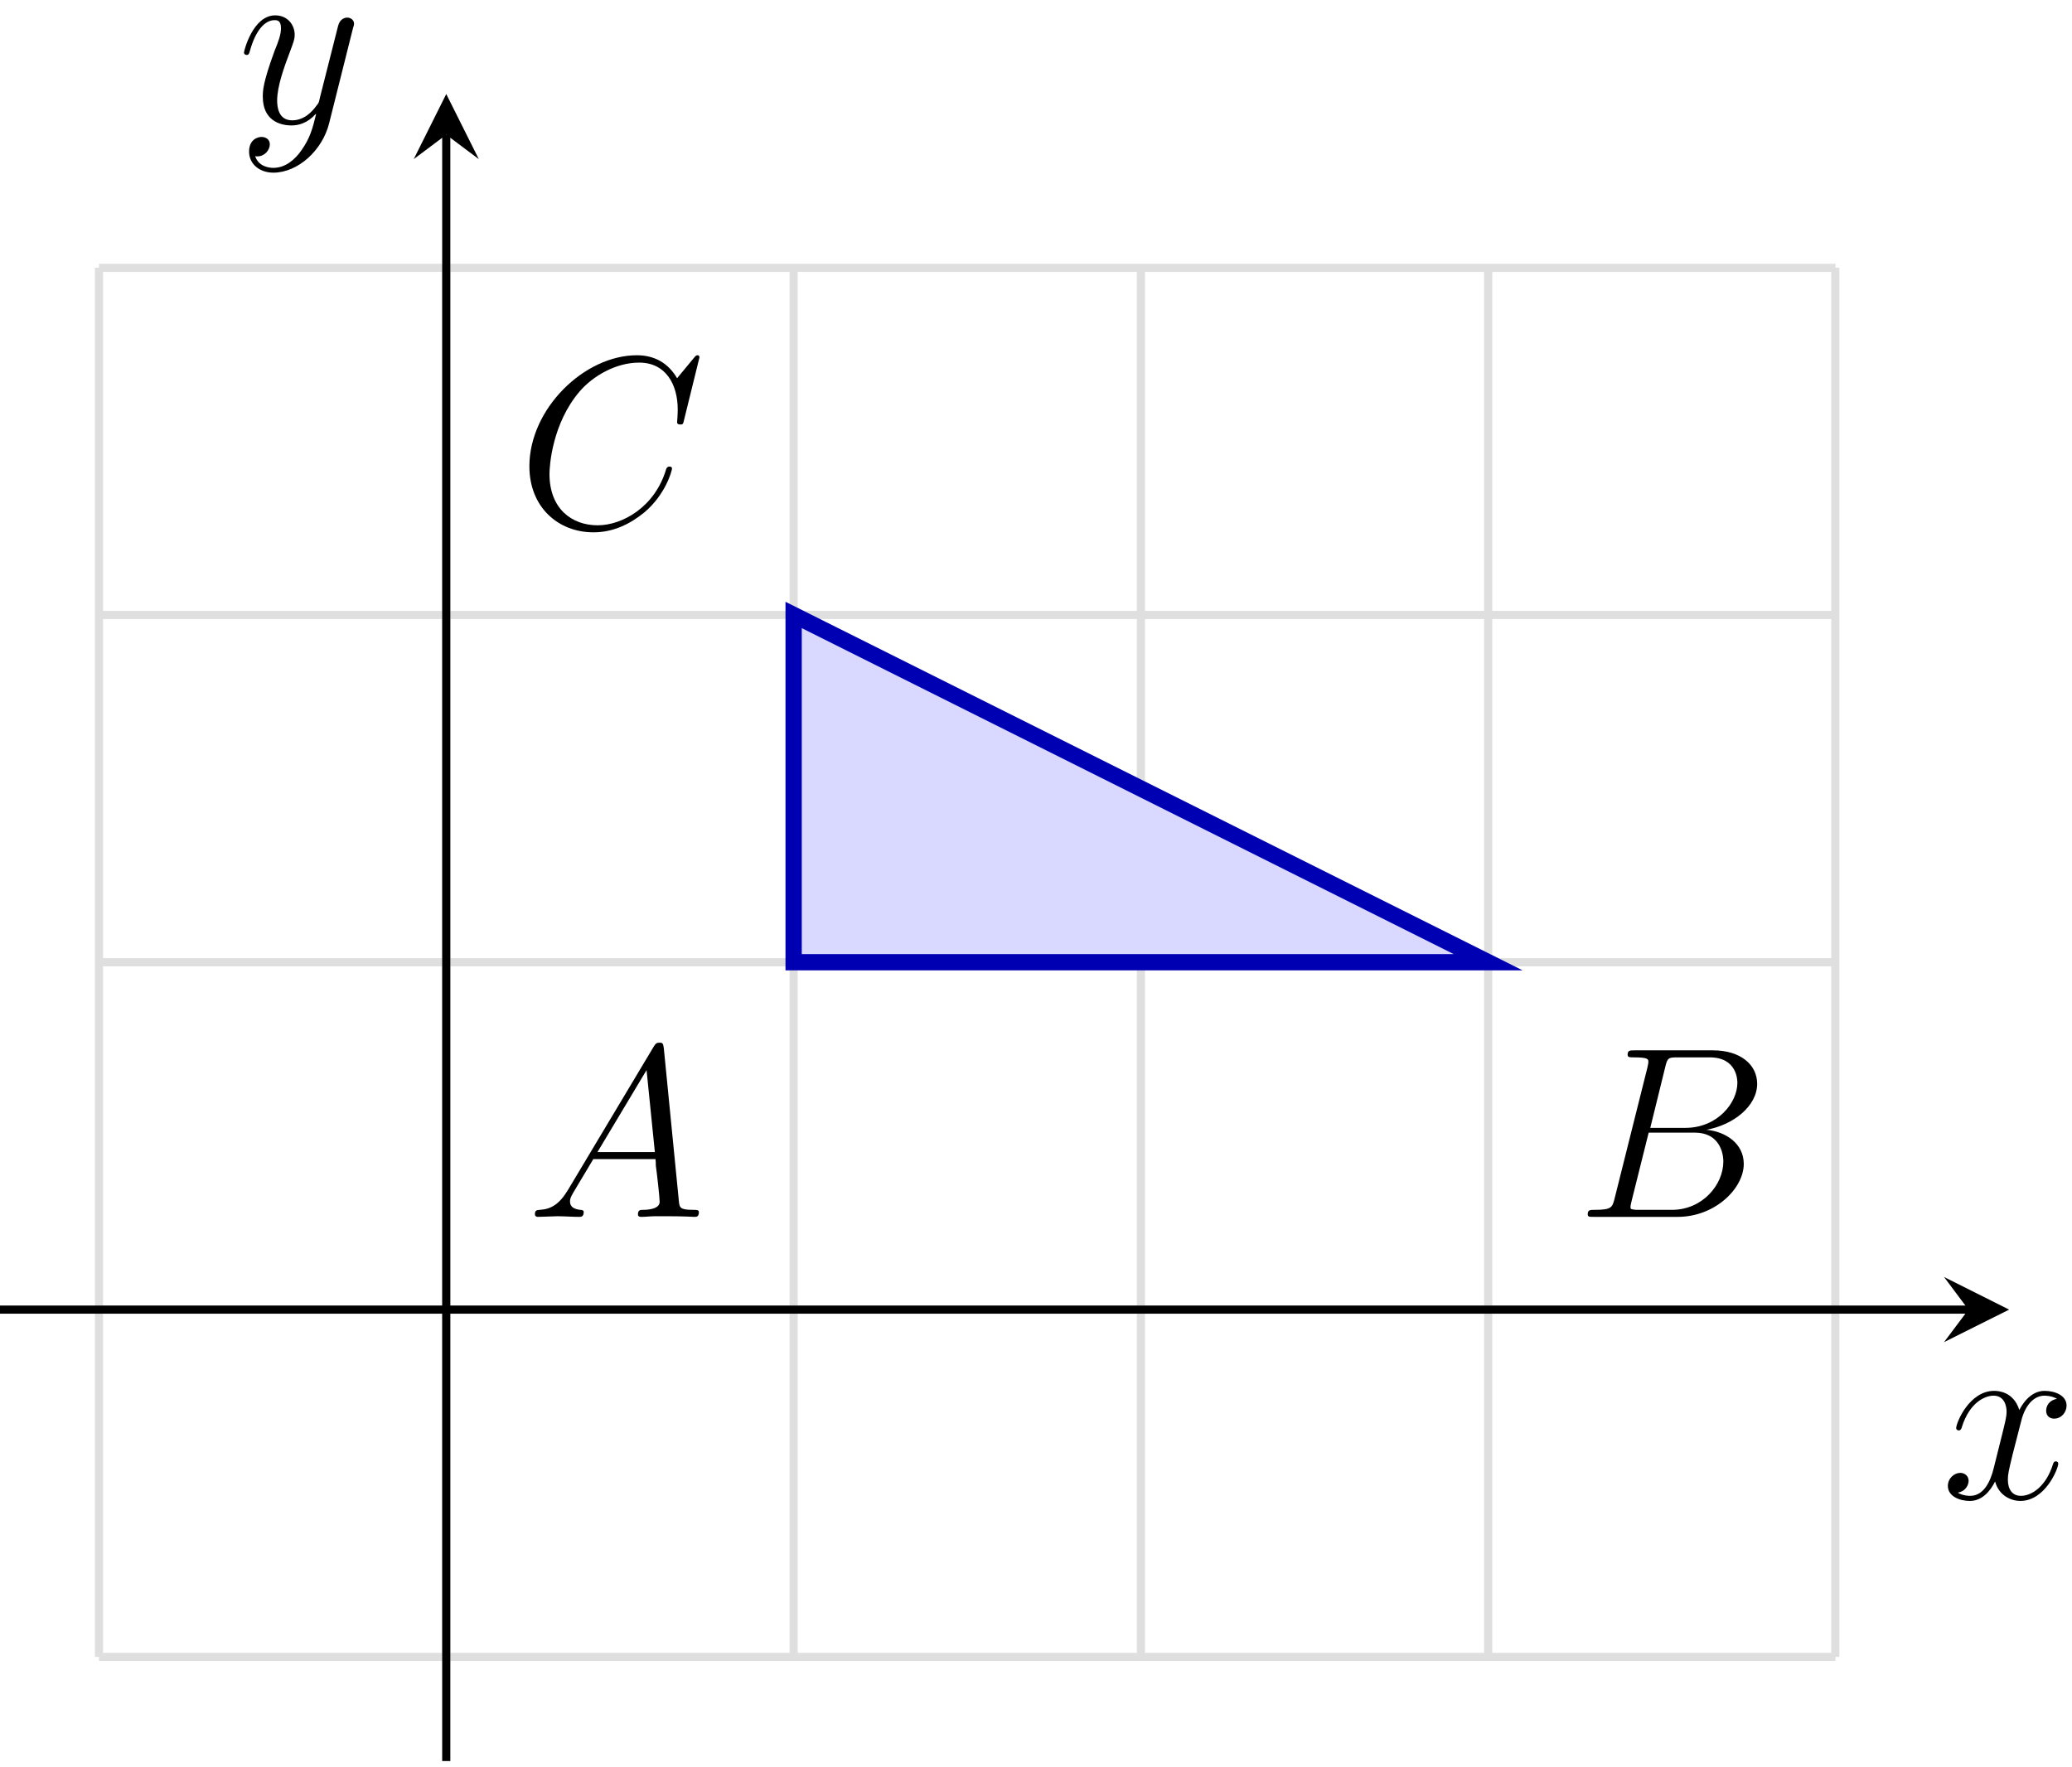
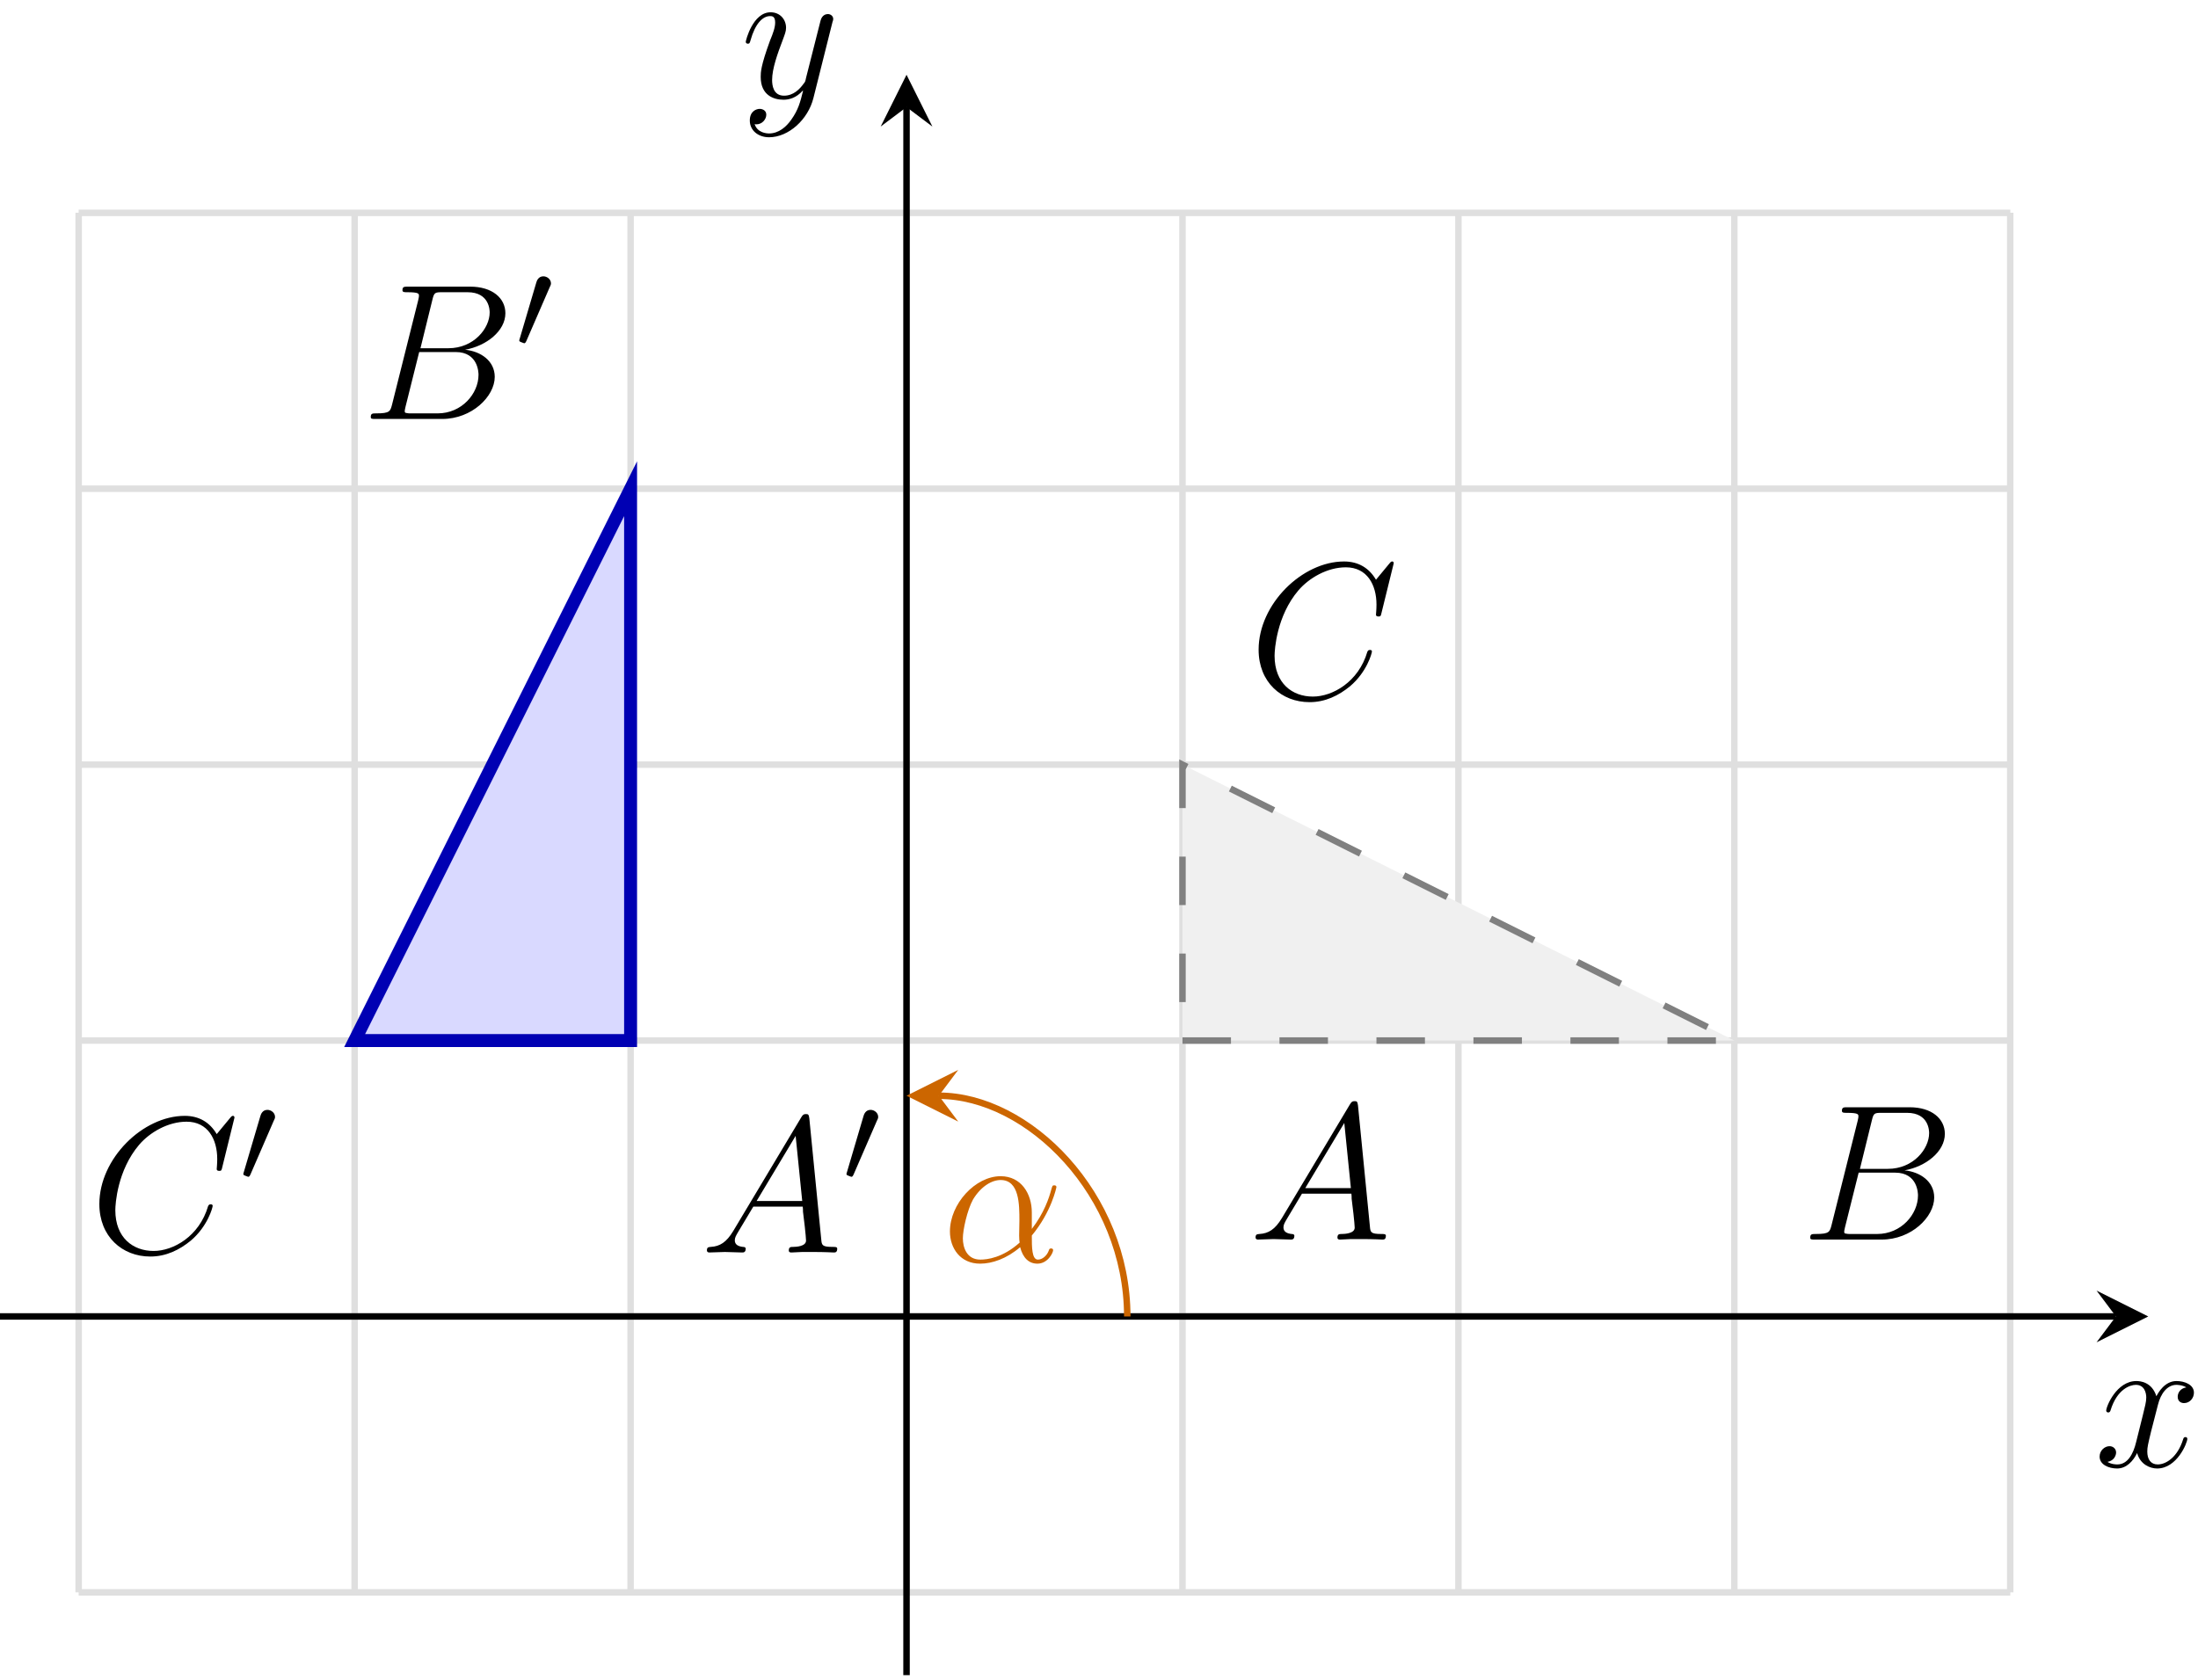
- <svg xmlns="http://www.w3.org/2000/svg" xmlns:xlink="http://www.w3.org/1999/xlink" width="101.474pt" height="86.5pt" viewBox="0 0 101.474 86.5">
+ <svg xmlns="http://www.w3.org/2000/svg" xmlns:xlink="http://www.w3.org/1999/xlink" width="135.476pt" height="103.51pt" viewBox="0 0 135.476 103.51">
  <defs>
    <g>
      <g id="glyph-0-0">
        <path d="M 5.672 -4.875 C 5.281 -4.812 5.141 -4.516 5.141 -4.297 C 5.141 -4 5.359 -3.906 5.531 -3.906 C 5.891 -3.906 6.141 -4.219 6.141 -4.547 C 6.141 -5.047 5.562 -5.266 5.062 -5.266 C 4.344 -5.266 3.938 -4.547 3.828 -4.328 C 3.547 -5.219 2.812 -5.266 2.594 -5.266 C 1.375 -5.266 0.734 -3.703 0.734 -3.438 C 0.734 -3.391 0.781 -3.328 0.859 -3.328 C 0.953 -3.328 0.984 -3.406 1 -3.453 C 1.406 -4.781 2.219 -5.031 2.562 -5.031 C 3.094 -5.031 3.203 -4.531 3.203 -4.25 C 3.203 -3.984 3.125 -3.703 2.984 -3.125 L 2.578 -1.5 C 2.406 -0.781 2.062 -0.125 1.422 -0.125 C 1.359 -0.125 1.062 -0.125 0.812 -0.281 C 1.25 -0.359 1.344 -0.719 1.344 -0.859 C 1.344 -1.094 1.156 -1.25 0.938 -1.25 C 0.641 -1.25 0.328 -0.984 0.328 -0.609 C 0.328 -0.109 0.891 0.125 1.406 0.125 C 1.984 0.125 2.391 -0.328 2.641 -0.828 C 2.828 -0.125 3.438 0.125 3.875 0.125 C 5.094 0.125 5.734 -1.453 5.734 -1.703 C 5.734 -1.766 5.688 -1.812 5.625 -1.812 C 5.516 -1.812 5.5 -1.75 5.469 -1.656 C 5.141 -0.609 4.453 -0.125 3.906 -0.125 C 3.484 -0.125 3.266 -0.438 3.266 -0.922 C 3.266 -1.188 3.312 -1.375 3.5 -2.156 L 3.922 -3.797 C 4.094 -4.5 4.5 -5.031 5.062 -5.031 C 5.078 -5.031 5.422 -5.031 5.672 -4.875 Z M 5.672 -4.875 " />
      </g>
      <g id="glyph-0-1">
        <path d="M 3.141 1.344 C 2.828 1.797 2.359 2.203 1.766 2.203 C 1.625 2.203 1.047 2.172 0.875 1.625 C 0.906 1.641 0.969 1.641 0.984 1.641 C 1.344 1.641 1.594 1.328 1.594 1.047 C 1.594 0.781 1.359 0.688 1.188 0.688 C 0.984 0.688 0.578 0.828 0.578 1.406 C 0.578 2.016 1.094 2.438 1.766 2.438 C 2.969 2.438 4.172 1.344 4.5 0.016 L 5.672 -4.656 C 5.688 -4.703 5.719 -4.781 5.719 -4.859 C 5.719 -5.031 5.562 -5.156 5.391 -5.156 C 5.281 -5.156 5.031 -5.109 4.938 -4.75 L 4.047 -1.234 C 4 -1.016 4 -0.984 3.891 -0.859 C 3.656 -0.531 3.266 -0.125 2.688 -0.125 C 2.016 -0.125 1.953 -0.781 1.953 -1.094 C 1.953 -1.781 2.281 -2.703 2.609 -3.562 C 2.734 -3.906 2.812 -4.078 2.812 -4.312 C 2.812 -4.812 2.453 -5.266 1.859 -5.266 C 0.766 -5.266 0.328 -3.531 0.328 -3.438 C 0.328 -3.391 0.375 -3.328 0.453 -3.328 C 0.562 -3.328 0.578 -3.375 0.625 -3.547 C 0.906 -4.547 1.359 -5.031 1.828 -5.031 C 1.938 -5.031 2.141 -5.031 2.141 -4.641 C 2.141 -4.328 2.016 -3.984 1.828 -3.531 C 1.25 -1.953 1.25 -1.562 1.25 -1.281 C 1.25 -0.141 2.062 0.125 2.656 0.125 C 3 0.125 3.438 0.016 3.844 -0.438 L 3.859 -0.422 C 3.688 0.281 3.562 0.75 3.141 1.344 Z M 3.141 1.344 " />
      </g>
      <g id="glyph-0-2">
        <path d="M 2.031 -1.328 C 1.609 -0.625 1.203 -0.375 0.641 -0.344 C 0.5 -0.328 0.406 -0.328 0.406 -0.125 C 0.406 -0.047 0.469 0 0.547 0 C 0.766 0 1.297 -0.031 1.516 -0.031 C 1.859 -0.031 2.25 0 2.578 0 C 2.656 0 2.797 0 2.797 -0.234 C 2.797 -0.328 2.703 -0.344 2.625 -0.344 C 2.359 -0.375 2.125 -0.469 2.125 -0.75 C 2.125 -0.922 2.203 -1.047 2.359 -1.312 L 3.266 -2.828 L 6.312 -2.828 C 6.328 -2.719 6.328 -2.625 6.328 -2.516 C 6.375 -2.203 6.516 -0.953 6.516 -0.734 C 6.516 -0.375 5.906 -0.344 5.719 -0.344 C 5.578 -0.344 5.453 -0.344 5.453 -0.125 C 5.453 0 5.562 0 5.625 0 C 5.828 0 6.078 -0.031 6.281 -0.031 L 6.953 -0.031 C 7.688 -0.031 8.219 0 8.219 0 C 8.312 0 8.438 0 8.438 -0.234 C 8.438 -0.344 8.328 -0.344 8.156 -0.344 C 7.5 -0.344 7.484 -0.453 7.453 -0.812 L 6.719 -8.266 C 6.688 -8.516 6.641 -8.531 6.516 -8.531 C 6.391 -8.531 6.328 -8.516 6.219 -8.328 Z M 3.469 -3.172 L 5.875 -7.188 L 6.281 -3.172 Z M 3.469 -3.172 " />
      </g>
      <g id="glyph-0-3">
        <path d="M 4.375 -7.344 C 4.484 -7.797 4.531 -7.812 5 -7.812 L 6.547 -7.812 C 7.906 -7.812 7.906 -6.672 7.906 -6.562 C 7.906 -5.594 6.938 -4.359 5.359 -4.359 L 3.641 -4.359 Z M 6.391 -4.266 C 7.703 -4.5 8.875 -5.422 8.875 -6.516 C 8.875 -7.453 8.062 -8.156 6.703 -8.156 L 2.875 -8.156 C 2.641 -8.156 2.531 -8.156 2.531 -7.938 C 2.531 -7.812 2.641 -7.812 2.828 -7.812 C 3.547 -7.812 3.547 -7.719 3.547 -7.594 C 3.547 -7.562 3.547 -7.5 3.5 -7.312 L 1.891 -0.891 C 1.781 -0.469 1.75 -0.344 0.922 -0.344 C 0.688 -0.344 0.578 -0.344 0.578 -0.125 C 0.578 0 0.641 0 0.891 0 L 4.984 0 C 6.812 0 8.219 -1.391 8.219 -2.594 C 8.219 -3.578 7.359 -4.172 6.391 -4.266 Z M 4.703 -0.344 L 3.078 -0.344 C 2.922 -0.344 2.891 -0.344 2.828 -0.359 C 2.688 -0.375 2.672 -0.391 2.672 -0.484 C 2.672 -0.578 2.703 -0.641 2.719 -0.75 L 3.562 -4.125 L 5.812 -4.125 C 7.219 -4.125 7.219 -2.812 7.219 -2.719 C 7.219 -1.562 6.188 -0.344 4.703 -0.344 Z M 4.703 -0.344 " />
      </g>
      <g id="glyph-0-4">
        <path d="M 8.922 -8.312 C 8.922 -8.422 8.844 -8.422 8.828 -8.422 C 8.797 -8.422 8.75 -8.422 8.656 -8.297 L 7.828 -7.297 C 7.406 -8.016 6.75 -8.422 5.859 -8.422 C 3.281 -8.422 0.594 -5.797 0.594 -2.984 C 0.594 -0.984 2 0.25 3.734 0.25 C 4.703 0.25 5.531 -0.156 6.234 -0.734 C 7.266 -1.609 7.578 -2.766 7.578 -2.875 C 7.578 -2.969 7.484 -2.969 7.453 -2.969 C 7.344 -2.969 7.328 -2.906 7.297 -2.859 C 6.75 -0.984 5.141 -0.094 3.938 -0.094 C 2.672 -0.094 1.578 -0.906 1.578 -2.609 C 1.578 -2.984 1.703 -5.062 3.047 -6.641 C 3.703 -7.406 4.828 -8.062 5.969 -8.062 C 7.281 -8.062 7.859 -6.984 7.859 -5.766 C 7.859 -5.453 7.828 -5.188 7.828 -5.141 C 7.828 -5.031 7.953 -5.031 7.984 -5.031 C 8.109 -5.031 8.125 -5.047 8.172 -5.266 Z M 8.922 -8.312 " />
      </g>
+       <g id="glyph-0-5">
+         <path d="M 5.531 -3.031 C 5.531 -4.188 4.875 -5.266 3.609 -5.266 C 2.047 -5.266 0.484 -3.562 0.484 -1.859 C 0.484 -0.828 1.125 0.125 2.344 0.125 C 3.078 0.125 3.969 -0.172 4.812 -0.891 C 4.984 -0.219 5.359 0.125 5.875 0.125 C 6.516 0.125 6.844 -0.547 6.844 -0.703 C 6.844 -0.812 6.75 -0.812 6.719 -0.812 C 6.625 -0.812 6.609 -0.781 6.578 -0.688 C 6.469 -0.375 6.188 -0.125 5.906 -0.125 C 5.531 -0.125 5.531 -0.891 5.531 -1.609 C 6.75 -3.078 7.047 -4.578 7.047 -4.594 C 7.047 -4.703 6.938 -4.703 6.906 -4.703 C 6.797 -4.703 6.797 -4.656 6.734 -4.453 C 6.594 -3.922 6.281 -2.984 5.531 -2.016 Z M 4.781 -1.172 C 3.734 -0.234 2.781 -0.125 2.359 -0.125 C 1.516 -0.125 1.281 -0.875 1.281 -1.438 C 1.281 -1.953 1.547 -3.172 1.906 -3.828 C 2.406 -4.656 3.078 -5.031 3.609 -5.031 C 4.766 -5.031 4.766 -3.516 4.766 -2.516 C 4.766 -2.219 4.75 -1.906 4.75 -1.609 C 4.75 -1.359 4.766 -1.297 4.781 -1.172 Z M 4.781 -1.172 " />
+       </g>
+       <g id="glyph-1-0">
+         <path d="M 2.109 -3.781 C 2.156 -3.875 2.188 -3.938 2.188 -4.016 C 2.188 -4.281 1.938 -4.453 1.719 -4.453 C 1.406 -4.453 1.312 -4.172 1.281 -4.062 L 0.266 -0.625 C 0.234 -0.531 0.234 -0.516 0.234 -0.5 C 0.234 -0.438 0.281 -0.422 0.359 -0.391 C 0.516 -0.328 0.531 -0.328 0.547 -0.328 C 0.562 -0.328 0.609 -0.328 0.672 -0.469 Z M 2.109 -3.781 " />
+       </g>
    </g>
    <clipPath id="clip-0">
-       <path clip-rule="nonzero" d="M 95 68 L 101.211 68 L 101.211 74 L 95 74 Z M 95 68 " />
+       <path clip-rule="nonzero" d="M 129 85 L 135.215 85 L 135.215 91 L 129 91 Z M 129 85 " />
    </clipPath>
    <clipPath id="clip-1">
-       <path clip-rule="nonzero" d="M 21 6 L 23 6 L 23 86.25 L 21 86.25 Z M 21 6 " />
+       <path clip-rule="nonzero" d="M 55 6 L 57 6 L 57 103.266 L 55 103.266 Z M 55 6 " />
    </clipPath>
  </defs>
-   <path fill="none" stroke-width="0.399" stroke-linecap="butt" stroke-linejoin="miter" stroke="rgb(87.5%, 87.5%, 87.5%)" stroke-opacity="1" stroke-miterlimit="10" d="M -17.009 -17.01 L 68.034 -17.01 M -17.009 -0.002 L 68.034 -0.002 M -17.009 17.01 L 68.034 17.01 M -17.009 34.018 L 68.034 34.018 M -17.009 51.018 L 68.034 51.018 M -17.009 -17.01 L -17.009 51.026 M -0.002 -17.01 L -0.002 51.026 M 17.01 -17.01 L 17.01 51.026 M 34.018 -17.01 L 34.018 51.026 M 51.026 -17.01 L 51.026 51.026 M 68.026 -17.01 L 68.026 51.026 " transform="matrix(1, 0, 0, -1, 21.857, 64.135)" />
-   <path fill="none" stroke-width="0.399" stroke-linecap="butt" stroke-linejoin="miter" stroke="rgb(0%, 0%, 0%)" stroke-opacity="1" stroke-miterlimit="10" d="M -22.111 -0.002 L 74.545 -0.002 " transform="matrix(1, 0, 0, -1, 21.857, 64.135)" />
-   <path fill-rule="nonzero" fill="rgb(0%, 0%, 0%)" fill-opacity="1" d="M 98.395 64.137 L 95.207 62.539 L 96.402 64.137 L 95.207 65.73 " />
+   <path fill="none" stroke-width="0.399" stroke-linecap="butt" stroke-linejoin="miter" stroke="rgb(87.5%, 87.5%, 87.5%)" stroke-opacity="1" stroke-miterlimit="10" d="M -51.026 -17.008 L 68.032 -17.008 M -51.026 -0 L 68.032 -0 M -51.026 17.007 L 68.032 17.007 M -51.026 34.015 L 68.032 34.015 M -51.026 51.023 L 68.032 51.023 M -51.026 68.027 L 68.032 68.027 M -51.026 -17.008 L -51.026 68.035 M -34.015 -17.008 L -34.015 68.035 M -17.007 -17.008 L -17.007 68.035 M 0.001 -17.008 L 0.001 68.035 M 17.009 -17.008 L 17.009 68.035 M 34.017 -17.008 L 34.017 68.035 M 51.024 -17.008 L 51.024 68.035 M 68.028 -17.008 L 68.028 68.035 " transform="matrix(1, 0, 0, -1, 55.874, 81.148)" />
+   <path fill="none" stroke-width="0.399" stroke-linecap="butt" stroke-linejoin="miter" stroke="rgb(0%, 0%, 0%)" stroke-opacity="1" stroke-miterlimit="10" d="M -56.128 -0 L 74.544 -0 " transform="matrix(1, 0, 0, -1, 55.874, 81.148)" />
+   <path fill-rule="nonzero" fill="rgb(0%, 0%, 0%)" fill-opacity="1" d="M 132.41 81.148 L 129.223 79.555 L 130.418 81.148 L 129.223 82.742 " />
  <g clip-path="url(#clip-0)">
    <g fill="rgb(0%, 0%, 0%)" fill-opacity="1">
-       <use xlink:href="#glyph-0-0" x="95.067" y="73.382" />
+       <use xlink:href="#glyph-0-0" x="129.084" y="90.395" />
    </g>
  </g>
  <g clip-path="url(#clip-1)">
-     <path fill="none" stroke-width="0.399" stroke-linecap="butt" stroke-linejoin="miter" stroke="rgb(0%, 0%, 0%)" stroke-opacity="1" stroke-miterlimit="10" d="M -0.002 -22.111 L -0.002 57.537 " transform="matrix(1, 0, 0, -1, 21.857, 64.135)" />
+     <path fill="none" stroke-width="0.399" stroke-linecap="butt" stroke-linejoin="miter" stroke="rgb(0%, 0%, 0%)" stroke-opacity="1" stroke-miterlimit="10" d="M 0.001 -22.11 L 0.001 74.546 " transform="matrix(1, 0, 0, -1, 55.874, 81.148)" />
  </g>
-   <path fill-rule="nonzero" fill="rgb(0%, 0%, 0%)" fill-opacity="1" d="M 21.855 4.605 L 20.262 7.793 L 21.855 6.598 L 23.449 7.793 " />
+   <path fill-rule="nonzero" fill="rgb(0%, 0%, 0%)" fill-opacity="1" d="M 55.875 4.609 L 54.281 7.801 L 55.875 6.602 L 57.469 7.801 " />
  <g fill="rgb(0%, 0%, 0%)" fill-opacity="1">
-     <use xlink:href="#glyph-0-1" x="11.62" y="6.018" />
+     <use xlink:href="#glyph-0-1" x="45.637" y="6.023" />
  </g>
-   <path fill-rule="nonzero" fill="rgb(84.999%, 84.999%, 100%)" fill-opacity="1" stroke-width="0.797" stroke-linecap="butt" stroke-linejoin="miter" stroke="rgb(0%, 0%, 70%)" stroke-opacity="1" stroke-miterlimit="10" d="M 17.01 17.01 L 51.026 17.01 L 17.01 34.018 Z M 17.01 17.01 " transform="matrix(1, 0, 0, -1, 21.857, 64.135)" />
+   <path fill-rule="nonzero" fill="rgb(93.999%, 93.999%, 93.999%)" fill-opacity="1" stroke-width="0.399" stroke-linecap="butt" stroke-linejoin="miter" stroke="rgb(50%, 50%, 50%)" stroke-opacity="1" stroke-dasharray="2.989 2.989" stroke-miterlimit="10" d="M 17.009 17.007 L 51.024 17.007 L 17.009 34.015 Z M 17.009 17.007 " transform="matrix(1, 0, 0, -1, 55.874, 81.148)" />
  <g fill="rgb(0%, 0%, 0%)" fill-opacity="1">
-     <use xlink:href="#glyph-0-2" x="25.79" y="59.595" />
+     <use xlink:href="#glyph-0-2" x="76.982" y="76.409" />
  </g>
  <g fill="rgb(0%, 0%, 0%)" fill-opacity="1">
-     <use xlink:href="#glyph-0-3" x="77.18" y="59.595" />
+     <use xlink:href="#glyph-0-3" x="110.998" y="76.409" />
  </g>
  <g fill="rgb(0%, 0%, 0%)" fill-opacity="1">
-     <use xlink:href="#glyph-0-4" x="25.332" y="25.82" />
+     <use xlink:href="#glyph-0-4" x="76.982" y="43.032" />
+   </g>
+   <path fill-rule="nonzero" fill="rgb(84.999%, 84.999%, 100%)" fill-opacity="1" stroke-width="0.797" stroke-linecap="butt" stroke-linejoin="miter" stroke="rgb(0%, 0%, 70%)" stroke-opacity="1" stroke-miterlimit="10" d="M -17.007 17.007 L -17.007 51.023 L -34.015 17.007 Z M -17.007 17.007 " transform="matrix(1, 0, 0, -1, 55.874, 81.148)" />
+   <g fill="rgb(0%, 0%, 0%)" fill-opacity="1">
+     <use xlink:href="#glyph-0-2" x="43.165" y="77.205" />
+   </g>
+   <g fill="rgb(0%, 0%, 0%)" fill-opacity="1">
+     <use xlink:href="#glyph-1-0" x="51.94" y="72.867" />
+   </g>
+   <g fill="rgb(0%, 0%, 0%)" fill-opacity="1">
+     <use xlink:href="#glyph-0-3" x="22.275" y="25.825" />
+   </g>
+   <g fill="rgb(0%, 0%, 0%)" fill-opacity="1">
+     <use xlink:href="#glyph-1-0" x="31.772" y="21.486" />
+   </g>
+   <g fill="rgb(0%, 0%, 0%)" fill-opacity="1">
+     <use xlink:href="#glyph-0-4" x="5.53" y="77.205" />
+   </g>
+   <g fill="rgb(0%, 0%, 0%)" fill-opacity="1">
+     <use xlink:href="#glyph-1-0" x="14.764" y="72.867" />
+   </g>
+   <path fill="none" stroke-width="0.399" stroke-linecap="butt" stroke-linejoin="miter" stroke="rgb(79.999%, 39.999%, 0%)" stroke-opacity="1" stroke-miterlimit="10" d="M 13.606 -0 C 13.606 7.515 7.517 13.605 1.993 13.605 " transform="matrix(1, 0, 0, -1, 55.874, 81.148)" />
+   <path fill-rule="nonzero" fill="rgb(79.999%, 39.999%, 0%)" fill-opacity="1" d="M 55.875 67.543 L 59.062 69.137 L 57.867 67.543 L 59.062 65.949 " />
+   <g fill="rgb(79.999%, 39.999%, 0%)" fill-opacity="1">
+     <use xlink:href="#glyph-0-5" x="58.066" y="77.769" />
  </g>
</svg>
